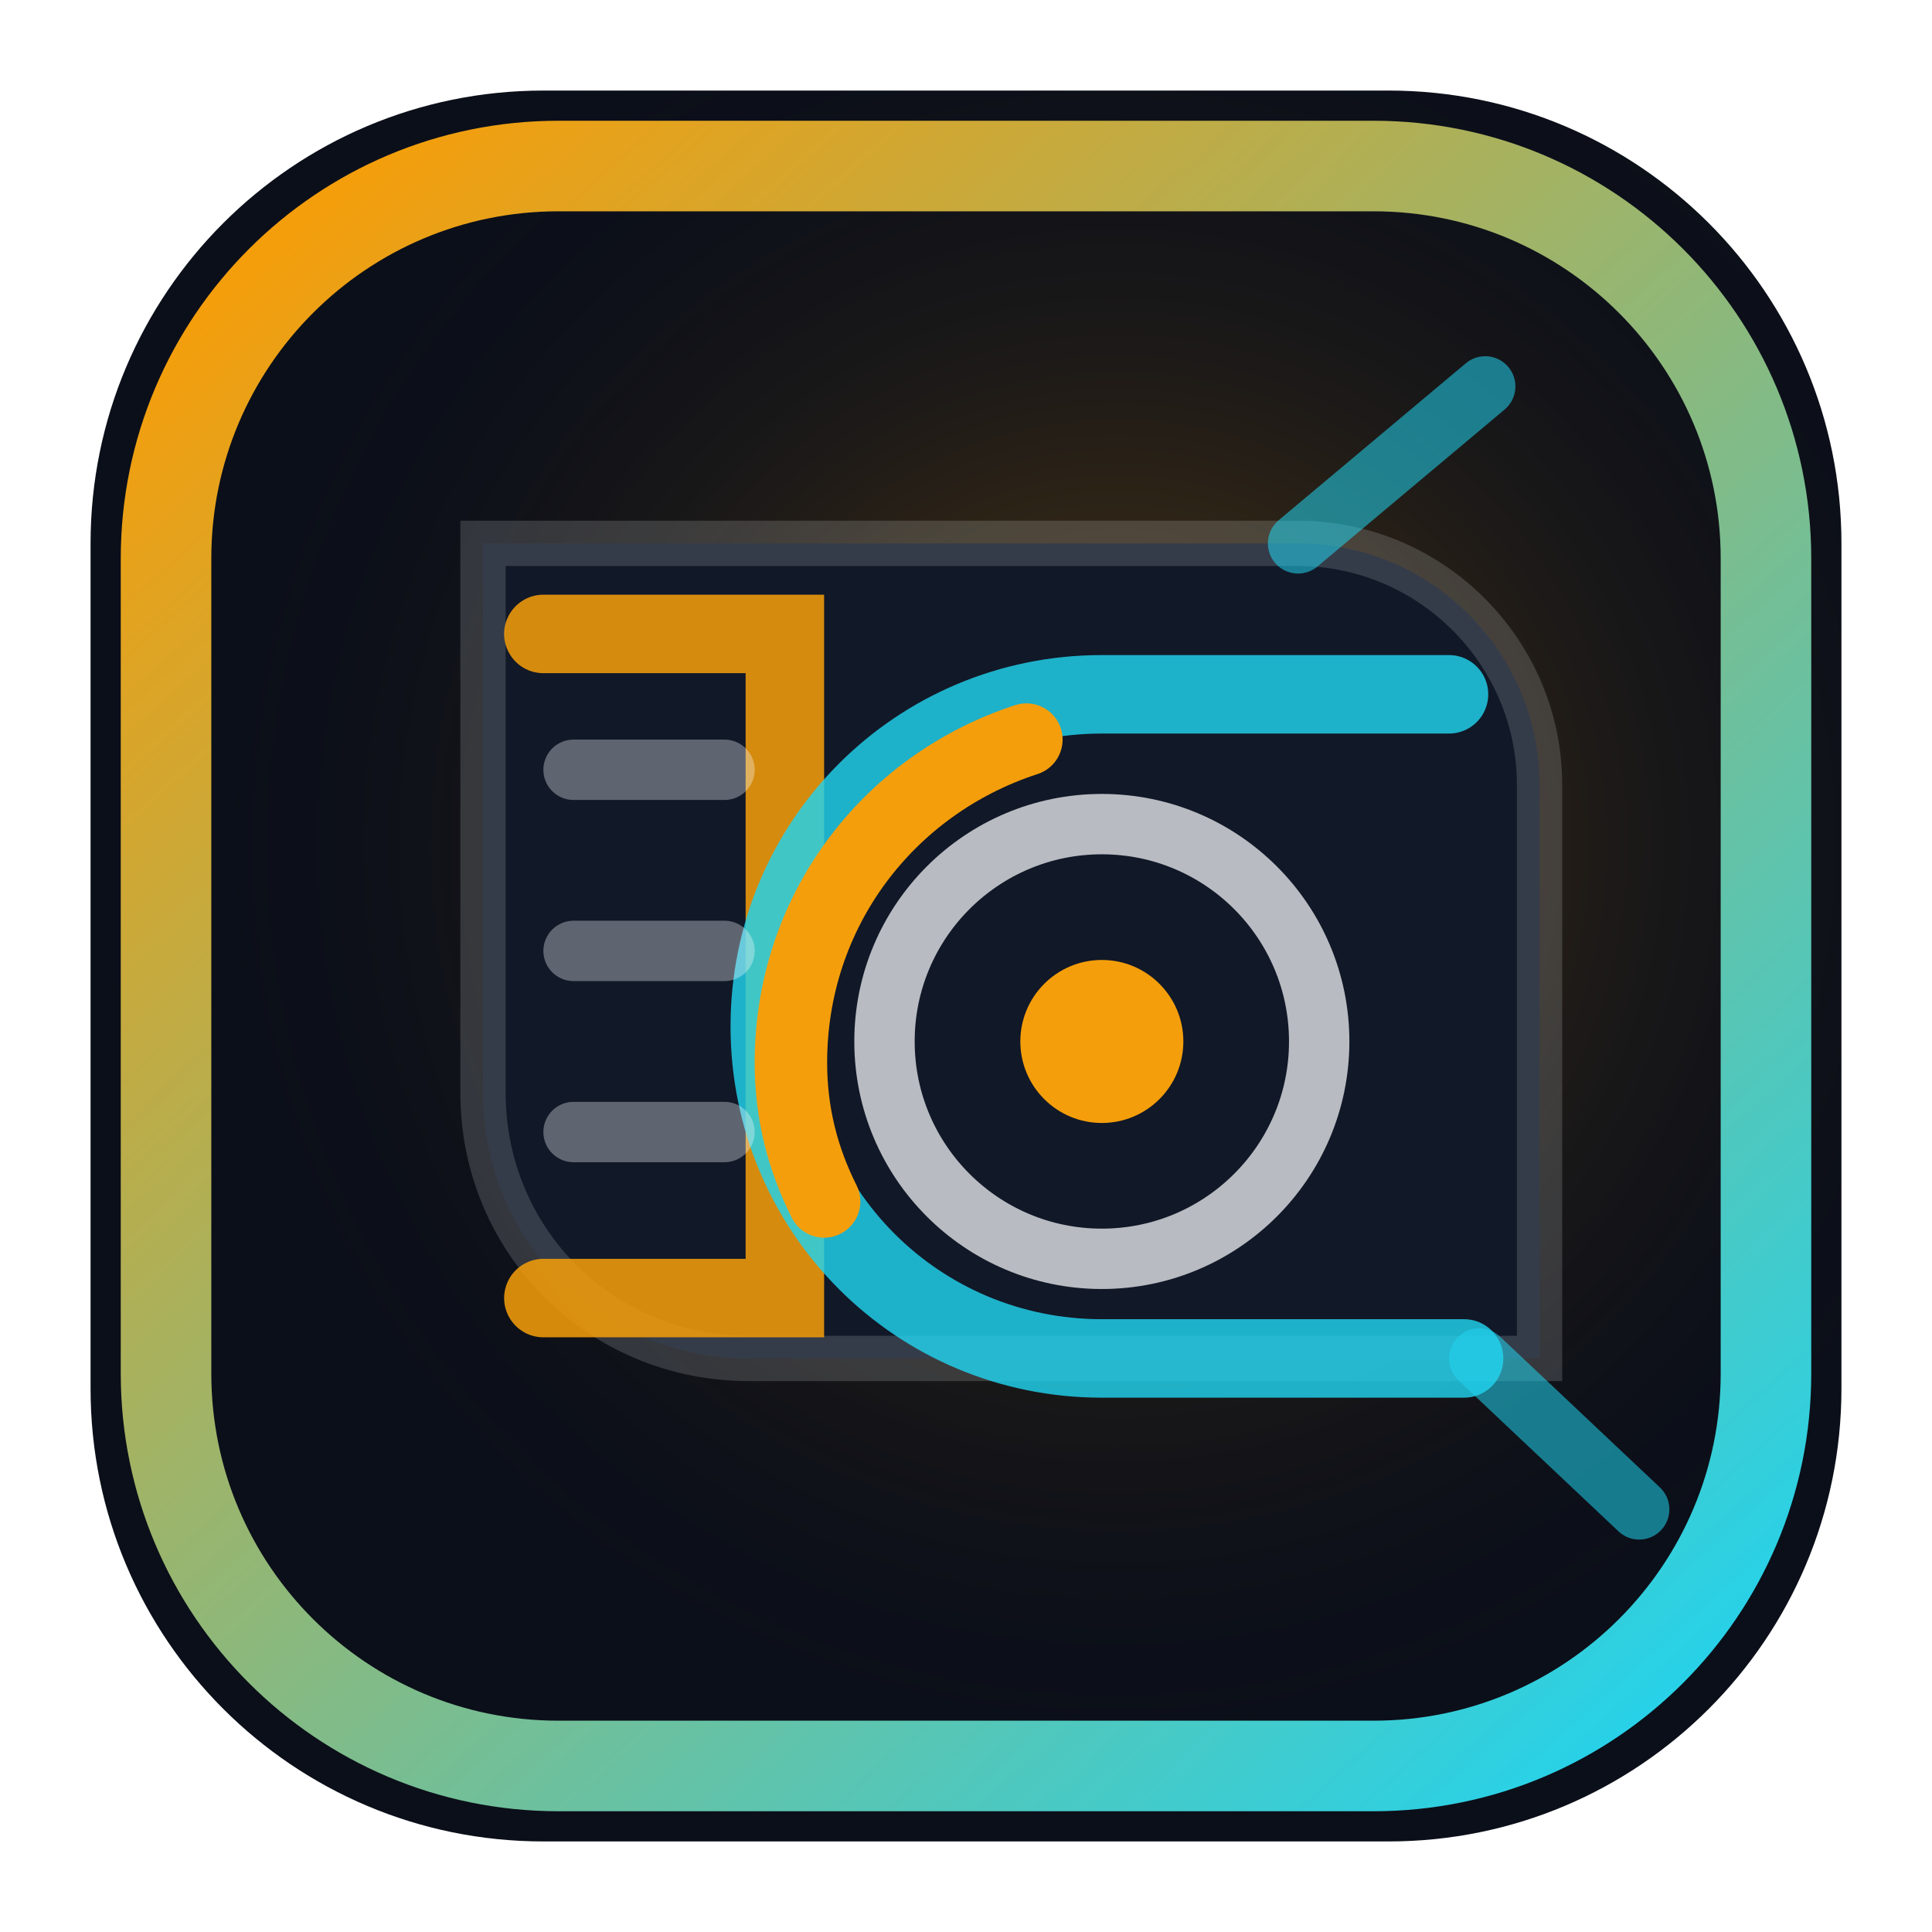
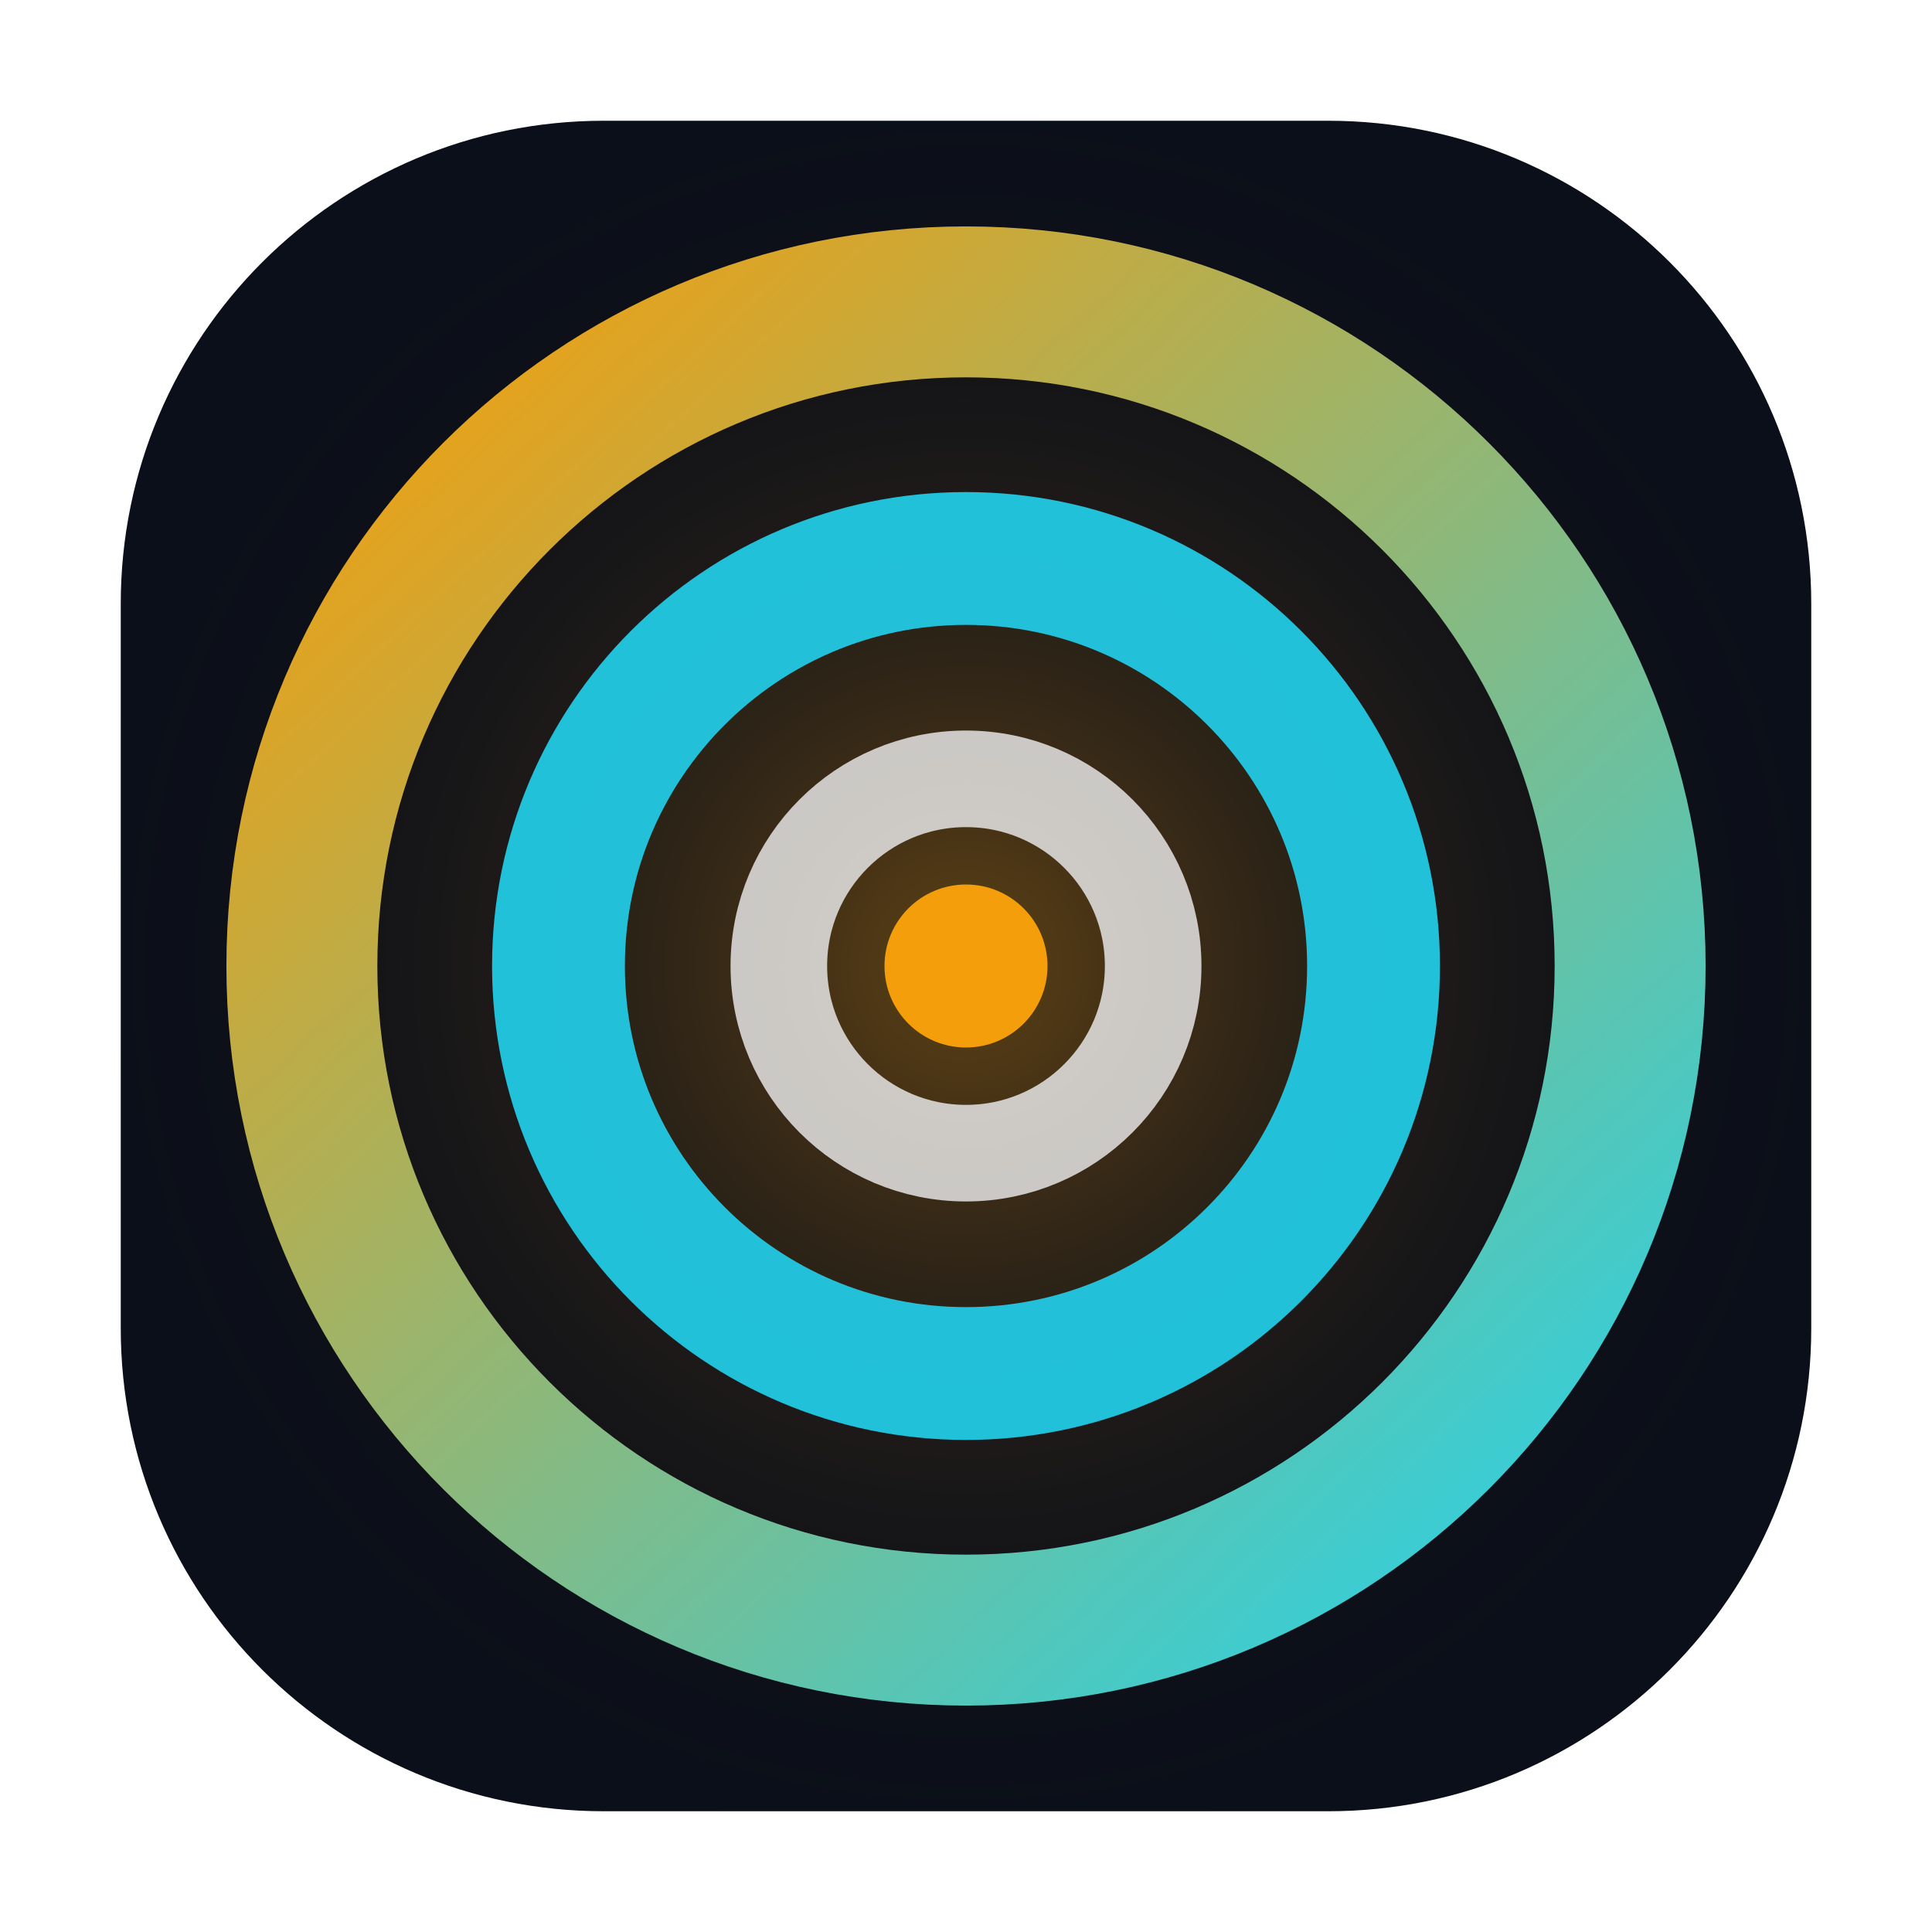
<svg xmlns="http://www.w3.org/2000/svg" viewBox="0 0 64 64" fill="none">
  <defs>
-     <linearGradient id="frame" x1="10" y1="7" x2="56" y2="58" gradientUnits="userSpaceOnUse">
+     <linearGradient id="ring" x1="12" y1="10" x2="54" y2="55" gradientUnits="userSpaceOnUse">
      <stop stop-color="#f59e0b" />
      <stop offset="1" stop-color="#22d3ee" />
    </linearGradient>
-     <radialGradient id="glow" cx="0" cy="0" r="1" gradientUnits="userSpaceOnUse" gradientTransform="translate(37 28) rotate(129) scale(31)">
+     <radialGradient id="glow" cx="0" cy="0" r="1" gradientUnits="userSpaceOnUse" gradientTransform="translate(32 32) scale(30)">
      <stop stop-color="#f59e0b" stop-opacity=".36" />
      <stop offset="1" stop-color="#020617" stop-opacity="0" />
    </radialGradient>
  </defs>
-   <rect x="3" y="3" width="58" height="58" rx="15" fill="#0b0f19" />
-   <rect x="3" y="3" width="58" height="58" rx="15" fill="url(#glow)" />
-   <rect x="5.5" y="5.5" width="53" height="53" rx="13" stroke="url(#frame)" stroke-width="3" />
-   <path d="M16 18h27c4.4 0 8 3.6 8 8v19H24.8c-4.9 0-8.8-3.9-8.8-8.8V18Z" fill="#111827" stroke="#f8fafc" stroke-opacity=".16" stroke-width="1.5" />
-   <path d="M18 21h8v22h-8" stroke="#f59e0b" stroke-opacity=".86" stroke-width="2.6" stroke-linecap="round" />
-   <path d="M48 23H36.5C30.4 23 25.5 27.9 25.5 34s4.9 11 11 11h12" stroke="#22d3ee" stroke-opacity=".82" stroke-width="2.6" stroke-linecap="round" />
-   <path d="M34 24.5c-4.6 1.5-7.8 5.7-7.8 10.7 0 1.7.4 3.2 1.1 4.6" stroke="#f59e0b" stroke-width="2.4" stroke-linecap="round" />
-   <circle cx="36.5" cy="34.5" r="7.2" stroke="#f8fafc" stroke-opacity=".72" stroke-width="2" />
-   <circle cx="36.5" cy="34.5" r="2.7" fill="#f59e0b" />
-   <path d="M19 25.5h5M19 31.5h5M19 37.5h5" stroke="#f8fafc" stroke-opacity=".34" stroke-width="2" stroke-linecap="round" />
-   <path d="M43 18l6.2-5.2M49 45l5.3 5" stroke="#22d3ee" stroke-opacity=".55" stroke-width="2" stroke-linecap="round" />
+   <rect x="4" y="4" width="56" height="56" rx="16" fill="#0b0f19" />
+   <rect x="4" y="4" width="56" height="56" rx="16" fill="url(#glow)" />
+   <circle cx="32" cy="32" r="22" stroke="url(#ring)" stroke-width="5" />
+   <circle cx="32" cy="32" r="13.5" stroke="#22d3ee" stroke-opacity=".9" stroke-width="4.4" />
+   <circle cx="32" cy="32" r="6.2" stroke="#f8fafc" stroke-opacity=".76" stroke-width="3.2" />
+   <circle cx="32" cy="32" r="2.7" fill="#f59e0b" />
</svg>
